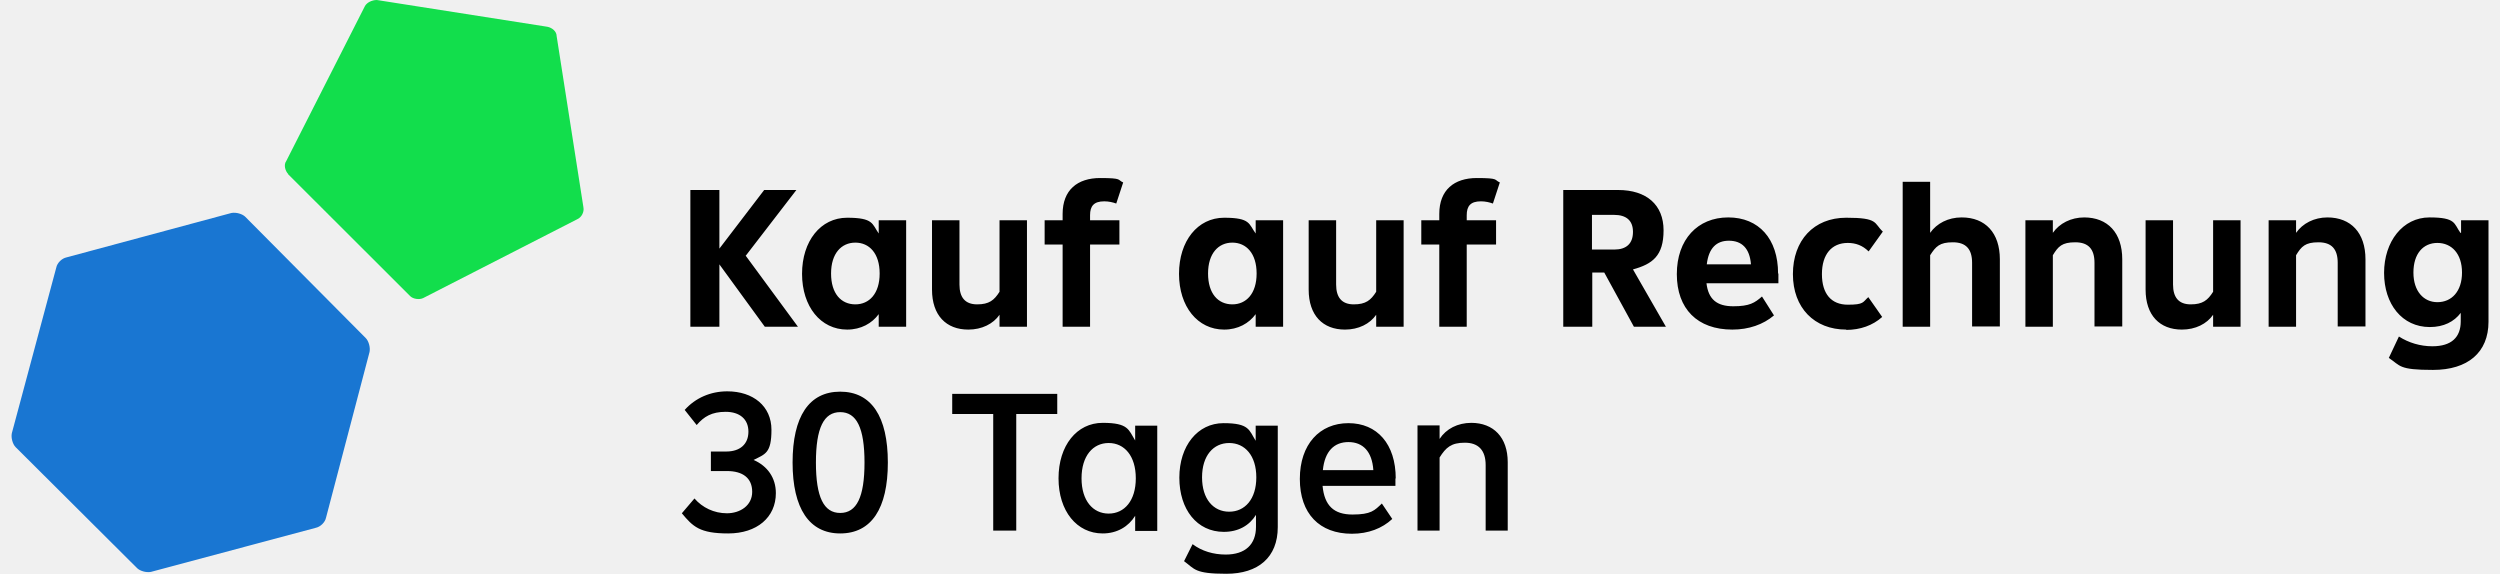
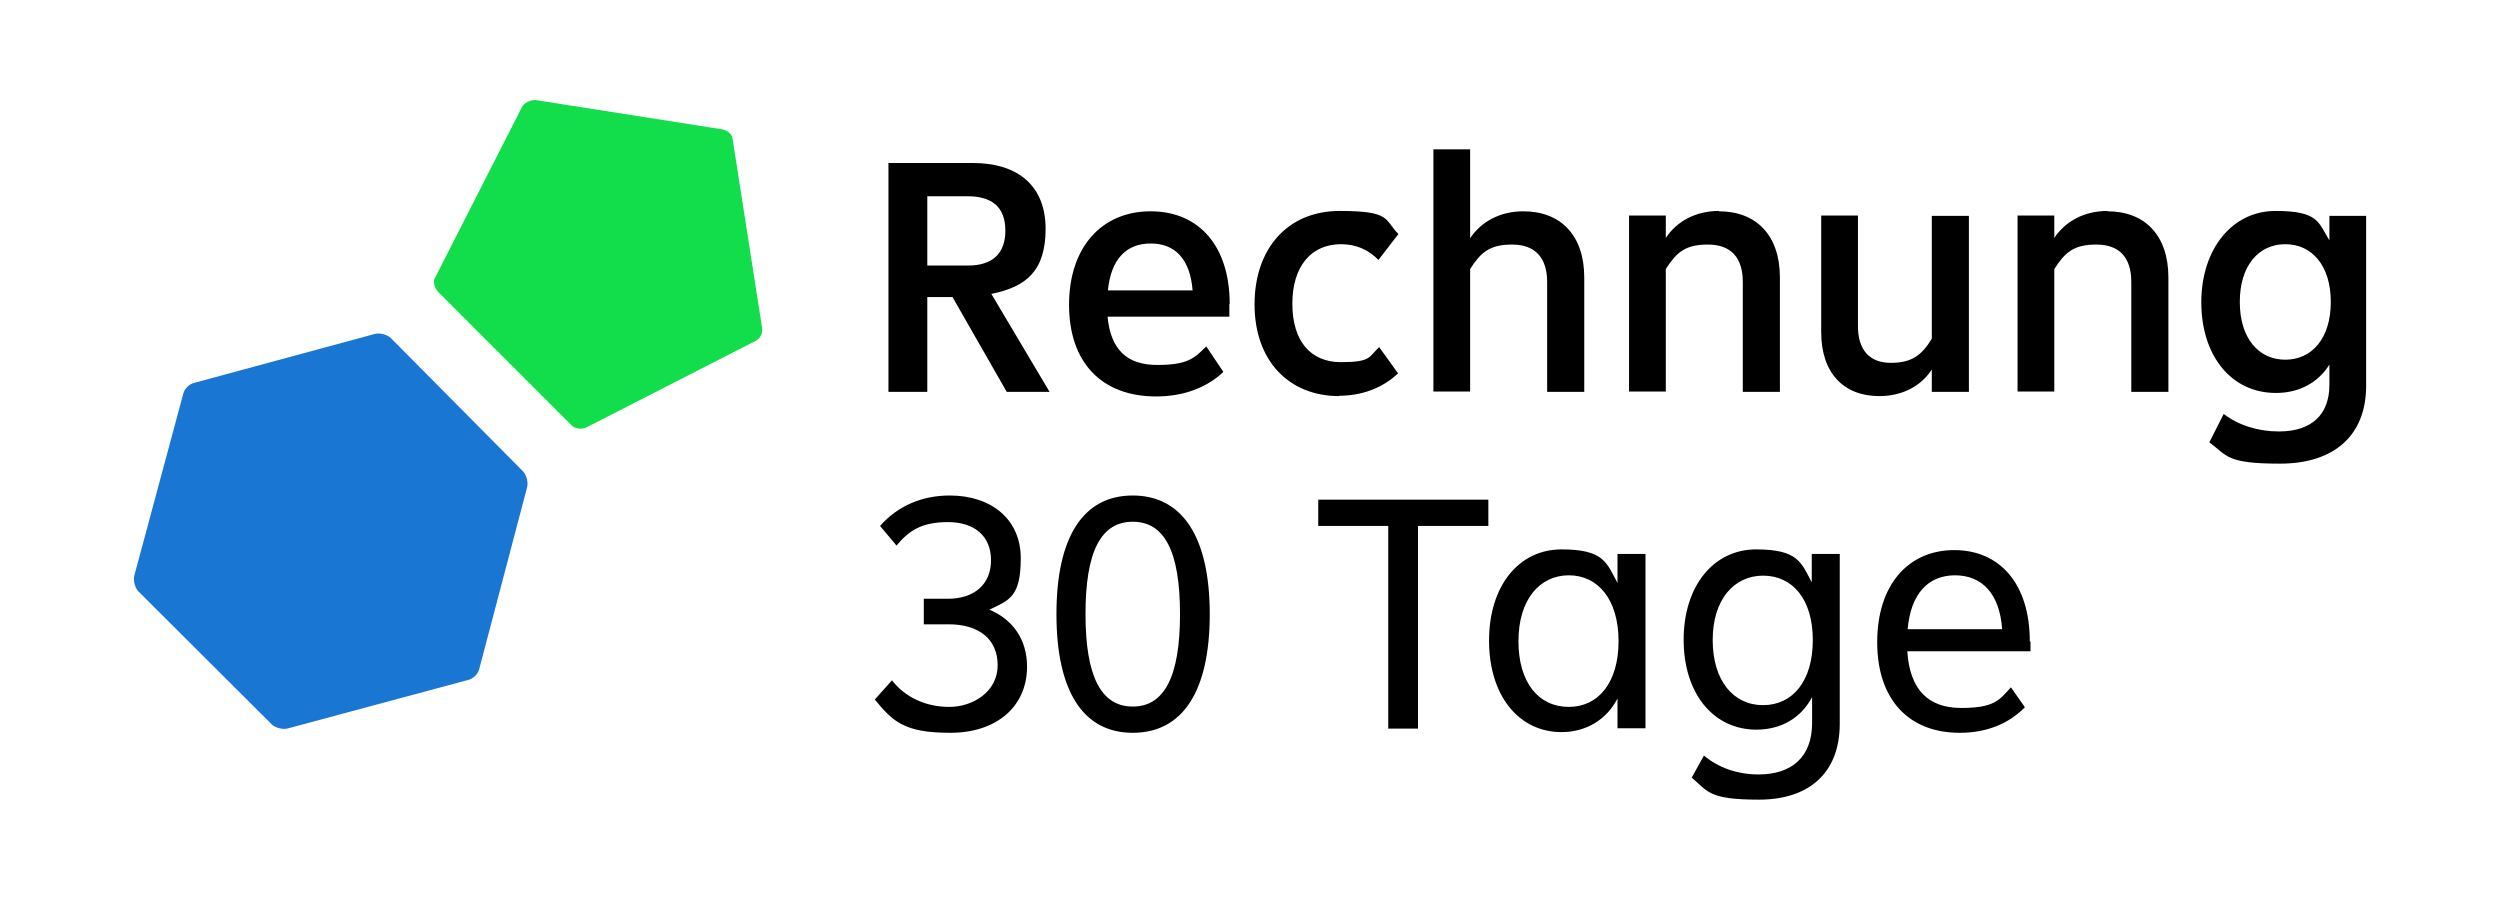
- <svg xmlns="http://www.w3.org/2000/svg" width="122" height="28" viewBox="0 0 122 28" fill="none">
-   <g clip-path="url(#clip0_2034_9892)">
-     <path d="M0.761 21.819C0.623 21.68 0.53 21.373 0.577 21.142L2.747 13.054C2.793 12.824 3.024 12.608 3.24 12.562L11.291 10.394C11.522 10.348 11.83 10.44 11.969 10.579L17.849 16.499C17.988 16.637 18.08 16.945 18.034 17.175L15.91 25.263C15.863 25.494 15.633 25.709 15.417 25.755L7.366 27.908C7.135 27.954 6.827 27.862 6.688 27.723L0.761 21.819Z" fill="#1976D2" />
-     <path d="M14.062 8.488C13.923 8.349 13.831 8.042 13.97 7.857L17.803 0.308C17.895 0.123 18.157 0 18.388 0L26.716 1.307C26.947 1.353 27.163 1.538 27.163 1.753L28.471 10.117C28.517 10.348 28.379 10.61 28.163 10.702L20.651 14.546C20.466 14.638 20.158 14.592 20.02 14.454L14.046 8.488H14.062Z" fill="#12DE4C" />
-     <path d="M36.384 12.47L38.94 15.945H37.323L35.106 12.901V15.945H33.69V9.272H35.106V12.132L37.292 9.272H38.863L36.4 12.47H36.384ZM42.881 11.378V10.748H44.22V15.945H42.881V15.33C42.557 15.776 42.019 16.084 41.341 16.084C40.048 16.084 39.14 14.961 39.14 13.362C39.14 11.763 40.048 10.625 41.341 10.625C42.634 10.625 42.557 10.932 42.881 11.394V11.378ZM41.741 14.853C42.419 14.853 42.927 14.331 42.927 13.347C42.927 12.362 42.419 11.84 41.741 11.84C41.064 11.84 40.556 12.362 40.556 13.347C40.556 14.331 41.049 14.853 41.741 14.853ZM48.777 14.238V10.748H50.116V15.945H48.777V15.361C48.469 15.807 47.915 16.084 47.253 16.084C46.175 16.084 45.482 15.392 45.482 14.131V10.748H46.822V13.885C46.822 14.515 47.099 14.853 47.684 14.853C48.269 14.853 48.515 14.653 48.777 14.238ZM53.195 10.486V10.748H54.627V11.932H53.195V15.945H51.856V11.932H50.978V10.748H51.856V10.44C51.856 9.272 52.579 8.688 53.688 8.688C54.796 8.688 54.519 8.78 54.811 8.903L54.473 9.933C54.303 9.871 54.103 9.825 53.888 9.825C53.38 9.825 53.195 10.056 53.195 10.502V10.486ZM61.277 11.378V10.748H62.616V15.945H61.277V15.33C60.954 15.776 60.415 16.084 59.738 16.084C58.444 16.084 57.536 14.961 57.536 13.362C57.536 11.763 58.444 10.625 59.738 10.625C61.031 10.625 60.938 10.932 61.277 11.394V11.378ZM60.138 14.853C60.815 14.853 61.323 14.331 61.323 13.347C61.323 12.362 60.815 11.84 60.138 11.84C59.461 11.84 58.953 12.362 58.953 13.347C58.953 14.331 59.445 14.853 60.138 14.853ZM67.158 14.238V10.748H68.497V15.945H67.158V15.361C66.85 15.807 66.296 16.084 65.634 16.084C64.556 16.084 63.863 15.392 63.863 14.131V10.748H65.203V13.885C65.203 14.515 65.48 14.853 66.065 14.853C66.65 14.853 66.896 14.653 67.158 14.238ZM71.576 10.486V10.748H73.008V11.932H71.576V15.945H70.237V11.932H69.359V10.748H70.237V10.44C70.237 9.272 70.96 8.688 72.069 8.688C73.177 8.688 72.9 8.78 73.192 8.903L72.854 9.933C72.684 9.871 72.484 9.825 72.269 9.825C71.761 9.825 71.576 10.056 71.576 10.502V10.486ZM81.305 15.945H79.735L78.288 13.3H77.703V15.945H76.287V9.272H78.965C80.351 9.272 81.182 9.995 81.182 11.24C81.182 12.485 80.643 12.885 79.689 13.147L81.305 15.96V15.945ZM78.781 10.486H77.688V12.178H78.781C79.366 12.178 79.689 11.886 79.689 11.317C79.689 10.748 79.35 10.486 78.765 10.486H78.781ZM86.786 13.347V13.823H83.276C83.368 14.607 83.784 14.946 84.584 14.946C85.385 14.946 85.631 14.777 85.985 14.469L86.57 15.392C86.047 15.837 85.339 16.084 84.538 16.084C82.829 16.084 81.829 15.069 81.829 13.377C81.829 11.686 82.845 10.61 84.338 10.61C85.831 10.61 86.77 11.655 86.77 13.347H86.786ZM84.369 11.747C83.769 11.747 83.384 12.101 83.291 12.901H85.447C85.385 12.116 85 11.747 84.369 11.747ZM90.096 16.084C88.541 16.084 87.494 15.023 87.494 13.377C87.494 11.732 88.51 10.625 90.096 10.625C91.681 10.625 91.435 10.886 91.882 11.302L91.189 12.27C90.896 11.978 90.558 11.855 90.173 11.855C89.388 11.855 88.91 12.409 88.91 13.377C88.91 14.346 89.372 14.869 90.173 14.869C90.973 14.869 90.896 14.746 91.173 14.5L91.851 15.468C91.389 15.884 90.773 16.099 90.096 16.099V16.084ZM95.73 10.61C96.885 10.61 97.593 11.363 97.593 12.655V15.93H96.238V12.824C96.238 12.162 95.946 11.824 95.299 11.824C94.653 11.824 94.468 12.024 94.191 12.455V15.945H92.851V8.872H94.191V11.363C94.514 10.902 95.068 10.61 95.73 10.61ZM101.703 10.61C102.858 10.61 103.566 11.363 103.566 12.655V15.93H102.211V12.824C102.211 12.162 101.919 11.824 101.272 11.824C100.626 11.824 100.441 12.024 100.179 12.455V15.945H98.84V10.748H100.179V11.363C100.502 10.902 101.057 10.61 101.719 10.61H101.703ZM108 14.238V10.748H109.339V15.945H108V15.361C107.692 15.807 107.137 16.084 106.476 16.084C105.398 16.084 104.705 15.392 104.705 14.131V10.748H106.044V13.885C106.044 14.515 106.322 14.853 106.907 14.853C107.492 14.853 107.738 14.653 108 14.238ZM113.572 10.61C114.727 10.61 115.435 11.363 115.435 12.655V15.93H114.08V12.824C114.08 12.162 113.788 11.824 113.141 11.824C112.495 11.824 112.31 12.024 112.048 12.455V15.945H110.709V10.748H112.048V11.363C112.372 10.902 112.926 10.61 113.588 10.61H113.572ZM120.1 11.363V10.748H121.439V15.699C121.439 17.206 120.423 18.052 118.73 18.052C117.036 18.052 117.159 17.852 116.574 17.467L117.067 16.422C117.544 16.729 118.114 16.898 118.699 16.898C119.638 16.898 120.084 16.453 120.084 15.684V15.268C119.761 15.699 119.253 15.96 118.576 15.96C117.221 15.96 116.343 14.838 116.343 13.316C116.343 11.793 117.252 10.61 118.56 10.61C119.869 10.61 119.746 10.917 120.069 11.363H120.1ZM118.945 14.746C119.638 14.746 120.146 14.223 120.146 13.3C120.146 12.378 119.638 11.855 118.945 11.855C118.252 11.855 117.775 12.378 117.775 13.3C117.775 14.223 118.283 14.746 118.945 14.746ZM36.784 22.449C37.446 22.741 37.862 23.31 37.862 24.064C37.862 25.248 36.938 26.032 35.537 26.032C34.136 26.032 33.813 25.694 33.274 25.048L33.89 24.325C34.275 24.771 34.845 25.048 35.476 25.048C36.107 25.048 36.707 24.679 36.707 24.002C36.707 23.326 36.245 22.987 35.476 22.987H34.691V22.034H35.445C36.107 22.034 36.523 21.68 36.523 21.065C36.523 20.45 36.092 20.097 35.414 20.097C34.737 20.097 34.352 20.327 33.998 20.742L33.413 20.004C33.936 19.42 34.675 19.097 35.491 19.097C36.754 19.097 37.647 19.82 37.647 20.973C37.647 22.126 37.339 22.157 36.769 22.449H36.784ZM41.002 26.032C39.494 26.032 38.678 24.817 38.678 22.572C38.678 20.327 39.478 19.113 41.002 19.113C42.526 19.113 43.327 20.327 43.327 22.572C43.327 24.817 42.526 26.032 41.002 26.032ZM41.002 25.032C41.803 25.032 42.188 24.264 42.188 22.572C42.188 20.881 41.803 20.112 41.002 20.112C40.202 20.112 39.817 20.881 39.817 22.572C39.817 24.264 40.202 25.032 41.002 25.032ZM46.468 19.22H51.594V20.204H49.593V25.893H48.469V20.204H46.468V19.22ZM55.396 21.511V20.773H56.474V25.909H55.396V25.171C55.073 25.694 54.519 26.032 53.811 26.032C52.548 26.032 51.656 24.94 51.656 23.341C51.656 21.742 52.548 20.635 53.811 20.635C55.073 20.635 55.073 20.973 55.396 21.496V21.511ZM54.103 25.063C54.873 25.063 55.427 24.433 55.427 23.341C55.427 22.249 54.873 21.619 54.103 21.619C53.334 21.619 52.779 22.249 52.779 23.341C52.779 24.433 53.334 25.063 54.103 25.063ZM61.277 21.496V20.773H62.355V25.724C62.355 27.2 61.4 28 59.845 28C58.291 28 58.306 27.769 57.782 27.385L58.198 26.555C58.645 26.893 59.214 27.062 59.815 27.062C60.769 27.062 61.292 26.57 61.292 25.709V25.125C60.969 25.647 60.43 25.955 59.722 25.955C58.414 25.955 57.552 24.863 57.552 23.31C57.552 21.757 58.444 20.65 59.707 20.65C60.969 20.65 60.954 20.988 61.277 21.511V21.496ZM59.984 24.971C60.754 24.971 61.308 24.356 61.308 23.295C61.308 22.234 60.754 21.619 59.984 21.619C59.214 21.619 58.66 22.234 58.66 23.295C58.66 24.356 59.214 24.971 59.984 24.971ZM68.097 23.341V23.71H64.541C64.633 24.679 65.095 25.109 66.003 25.109C66.912 25.109 67.081 24.909 67.435 24.571L67.943 25.325C67.45 25.786 66.773 26.047 65.972 26.047C64.387 26.047 63.432 25.063 63.432 23.372C63.432 21.68 64.402 20.65 65.803 20.65C67.204 20.65 68.112 21.665 68.112 23.356L68.097 23.341ZM65.803 21.573C65.11 21.573 64.648 22.019 64.556 22.941H67.019C66.958 22.034 66.511 21.573 65.803 21.573ZM71.792 20.635C72.885 20.635 73.577 21.342 73.577 22.557V25.893H72.5V22.695C72.5 21.973 72.146 21.604 71.484 21.604C70.822 21.604 70.56 21.834 70.252 22.326V25.893H69.174V20.758H70.252V21.419C70.575 20.927 71.13 20.635 71.807 20.635H71.792Z" fill="black" />
+ <svg xmlns="http://www.w3.org/2000/svg" width="50" height="18" viewBox="0 0 50 18" fill="none">
+   <rect width="50" height="18" fill="white" />
+   <g clip-path="url(#clip0_176_487)">
+     <path d="M2.768 11.828C2.705 11.765 2.663 11.625 2.684 11.52L3.664 7.88C3.685 7.775 3.79 7.677 3.888 7.656L7.507 6.676C7.612 6.655 7.752 6.697 7.815 6.76L10.461 9.427C10.524 9.49 10.566 9.63 10.545 9.735L9.586 13.375C9.565 13.48 9.46 13.578 9.362 13.599L5.743 14.572C5.638 14.593 5.498 14.551 5.435 14.488L2.768 11.828Z" fill="#1976D2" />
+     <path d="M8.753 5.822C8.69 5.759 8.648 5.619 8.711 5.535L10.44 2.14C10.482 2.056 10.601 2 10.706 2L14.451 2.588C14.556 2.609 14.654 2.693 14.654 2.791L15.242 6.557C15.263 6.662 15.2 6.781 15.102 6.823L11.721 8.552C11.637 8.594 11.497 8.573 11.434 8.51L8.746 5.822H8.753Z" fill="#12DE4C" />
+     <path d="M20.996 7.838H20.135L19.05 5.941H18.546V7.838H17.769V3.26H19.456C20.373 3.26 20.912 3.729 20.912 4.576C20.912 5.423 20.52 5.738 19.827 5.878L20.996 7.845V7.838ZM19.351 3.925H18.546V5.311H19.358C19.848 5.311 20.107 5.073 20.107 4.611C20.107 4.149 19.848 3.925 19.351 3.925ZM24.587 6.081V6.333H22.151C22.214 6.991 22.536 7.299 23.145 7.299C23.754 7.299 23.887 7.166 24.125 6.928L24.468 7.439C24.132 7.754 23.67 7.929 23.124 7.929C22.032 7.929 21.381 7.25 21.381 6.095C21.381 4.94 22.039 4.226 23.012 4.226C23.985 4.226 24.594 4.926 24.594 6.081H24.587ZM23.012 4.87C22.536 4.87 22.221 5.171 22.158 5.808H23.852C23.803 5.185 23.502 4.87 23.019 4.87H23.012ZM26.785 7.922C25.777 7.922 25.091 7.215 25.091 6.088C25.091 4.961 25.763 4.219 26.792 4.219C27.821 4.219 27.681 4.387 27.968 4.681L27.569 5.199C27.366 4.989 27.114 4.884 26.82 4.884C26.225 4.884 25.847 5.325 25.847 6.074C25.847 6.823 26.211 7.243 26.82 7.243C27.429 7.243 27.373 7.138 27.583 6.942L27.961 7.467C27.66 7.754 27.247 7.915 26.785 7.915V7.922ZM30.467 4.226C31.216 4.226 31.685 4.709 31.685 5.549V7.838H30.943V5.64C30.943 5.15 30.698 4.891 30.243 4.891C29.788 4.891 29.613 5.052 29.403 5.381V7.831H28.668V2.987H29.403V4.765C29.627 4.429 30.005 4.226 30.467 4.226ZM34.38 4.226C35.129 4.226 35.598 4.709 35.598 5.549V7.838H34.856V5.64C34.856 5.143 34.611 4.891 34.156 4.891C33.701 4.891 33.526 5.052 33.316 5.381V7.831H32.581V4.31H33.316V4.758C33.54 4.422 33.918 4.219 34.38 4.219V4.226ZM38.636 6.774V4.317H39.378V7.838H38.636V7.39C38.419 7.726 38.041 7.922 37.586 7.922C36.879 7.922 36.424 7.467 36.424 6.641V4.31H37.159V6.522C37.159 6.998 37.39 7.257 37.817 7.257C38.244 7.257 38.44 7.096 38.636 6.774ZM42.15 4.226C42.899 4.226 43.368 4.709 43.368 5.549V7.838H42.626V5.64C42.626 5.143 42.381 4.891 41.926 4.891C41.471 4.891 41.296 5.052 41.086 5.381V7.831H40.351V4.31H41.086V4.758C41.31 4.422 41.688 4.219 42.15 4.219V4.226ZM46.588 4.814V4.317H47.323V7.712C47.323 8.72 46.672 9.273 45.601 9.273C44.53 9.273 44.551 9.119 44.187 8.846L44.474 8.279C44.775 8.51 45.167 8.629 45.58 8.629C46.231 8.629 46.588 8.293 46.588 7.698V7.292C46.364 7.649 45.993 7.859 45.517 7.859C44.621 7.859 44.026 7.11 44.026 6.046C44.026 4.982 44.642 4.219 45.51 4.219C46.378 4.219 46.364 4.45 46.588 4.807V4.814ZM45.706 7.194C46.238 7.194 46.616 6.767 46.616 6.039C46.616 5.311 46.238 4.884 45.706 4.884C45.174 4.884 44.796 5.311 44.796 6.039C44.796 6.767 45.174 7.194 45.706 7.194ZM19.785 12.192C20.254 12.388 20.541 12.787 20.541 13.333C20.541 14.131 19.932 14.656 19.008 14.656C18.084 14.656 17.86 14.432 17.496 13.991L17.839 13.606C18.105 13.949 18.518 14.138 18.987 14.138C19.456 14.138 19.953 13.837 19.953 13.305C19.953 12.773 19.568 12.486 18.973 12.486H18.476V11.975H18.959C19.477 11.975 19.82 11.695 19.82 11.205C19.82 10.715 19.484 10.442 18.959 10.442C18.434 10.442 18.182 10.61 17.93 10.911L17.601 10.519C17.958 10.113 18.448 9.91 18.994 9.91C19.827 9.91 20.415 10.386 20.415 11.163C20.415 11.94 20.184 12.003 19.792 12.192H19.785ZM22.655 14.656C21.661 14.656 21.129 13.823 21.129 12.283C21.129 10.743 21.661 9.91 22.655 9.91C23.649 9.91 24.195 10.743 24.195 12.283C24.195 13.823 23.656 14.656 22.655 14.656ZM22.655 14.131C23.285 14.131 23.6 13.536 23.6 12.283C23.6 11.03 23.292 10.435 22.655 10.435C22.018 10.435 21.71 11.03 21.71 12.283C21.71 13.536 22.025 14.131 22.655 14.131ZM26.365 9.994H29.767V10.519H28.36V14.572H27.765V10.519H26.365V9.994ZM32.35 11.674V11.079H32.91V14.565H32.35V13.97C32.133 14.39 31.727 14.642 31.23 14.642C30.383 14.642 29.781 13.921 29.781 12.815C29.781 11.709 30.383 10.988 31.23 10.988C32.077 10.988 32.133 11.254 32.35 11.66V11.674ZM31.377 14.138C31.965 14.138 32.371 13.655 32.371 12.822C32.371 11.989 31.958 11.506 31.377 11.506C30.796 11.506 30.369 11.989 30.369 12.822C30.369 13.655 30.775 14.138 31.377 14.138ZM36.235 11.674V11.079H36.795V14.474C36.795 15.461 36.179 15.993 35.178 15.993C34.177 15.993 34.163 15.832 33.834 15.552L34.079 15.111C34.359 15.349 34.744 15.489 35.171 15.489C35.843 15.489 36.242 15.132 36.242 14.46V13.942C36.025 14.355 35.626 14.593 35.129 14.593C34.268 14.593 33.673 13.872 33.673 12.794C33.673 11.716 34.275 10.988 35.122 10.988C35.969 10.988 36.025 11.254 36.242 11.66L36.235 11.674ZM35.262 14.103C35.85 14.103 36.256 13.627 36.256 12.801C36.256 11.975 35.843 11.513 35.262 11.513C34.681 11.513 34.254 11.989 34.254 12.801C34.254 13.613 34.667 14.103 35.262 14.103ZM40.61 12.829V13.025H38.146C38.195 13.795 38.566 14.159 39.224 14.159C39.882 14.159 39.987 14.005 40.218 13.746L40.498 14.145C40.183 14.467 39.742 14.656 39.196 14.656C38.174 14.656 37.544 13.991 37.544 12.843C37.544 11.695 38.167 11.002 39.084 11.002C40.001 11.002 40.596 11.681 40.596 12.829H40.61ZM39.105 11.506C38.566 11.506 38.216 11.87 38.153 12.584H40.043C39.994 11.884 39.651 11.506 39.098 11.506H39.105Z" fill="black" />
  </g>
  <defs>
-     <clipPath id="clip0_2034_9892">
-       <rect width="120.878" height="28" fill="white" transform="translate(0.560974)" />
+     <clipPath id="clip0_176_487">
+       <rect width="46" height="14" fill="white" transform="translate(2 2)" />
    </clipPath>
  </defs>
</svg>
